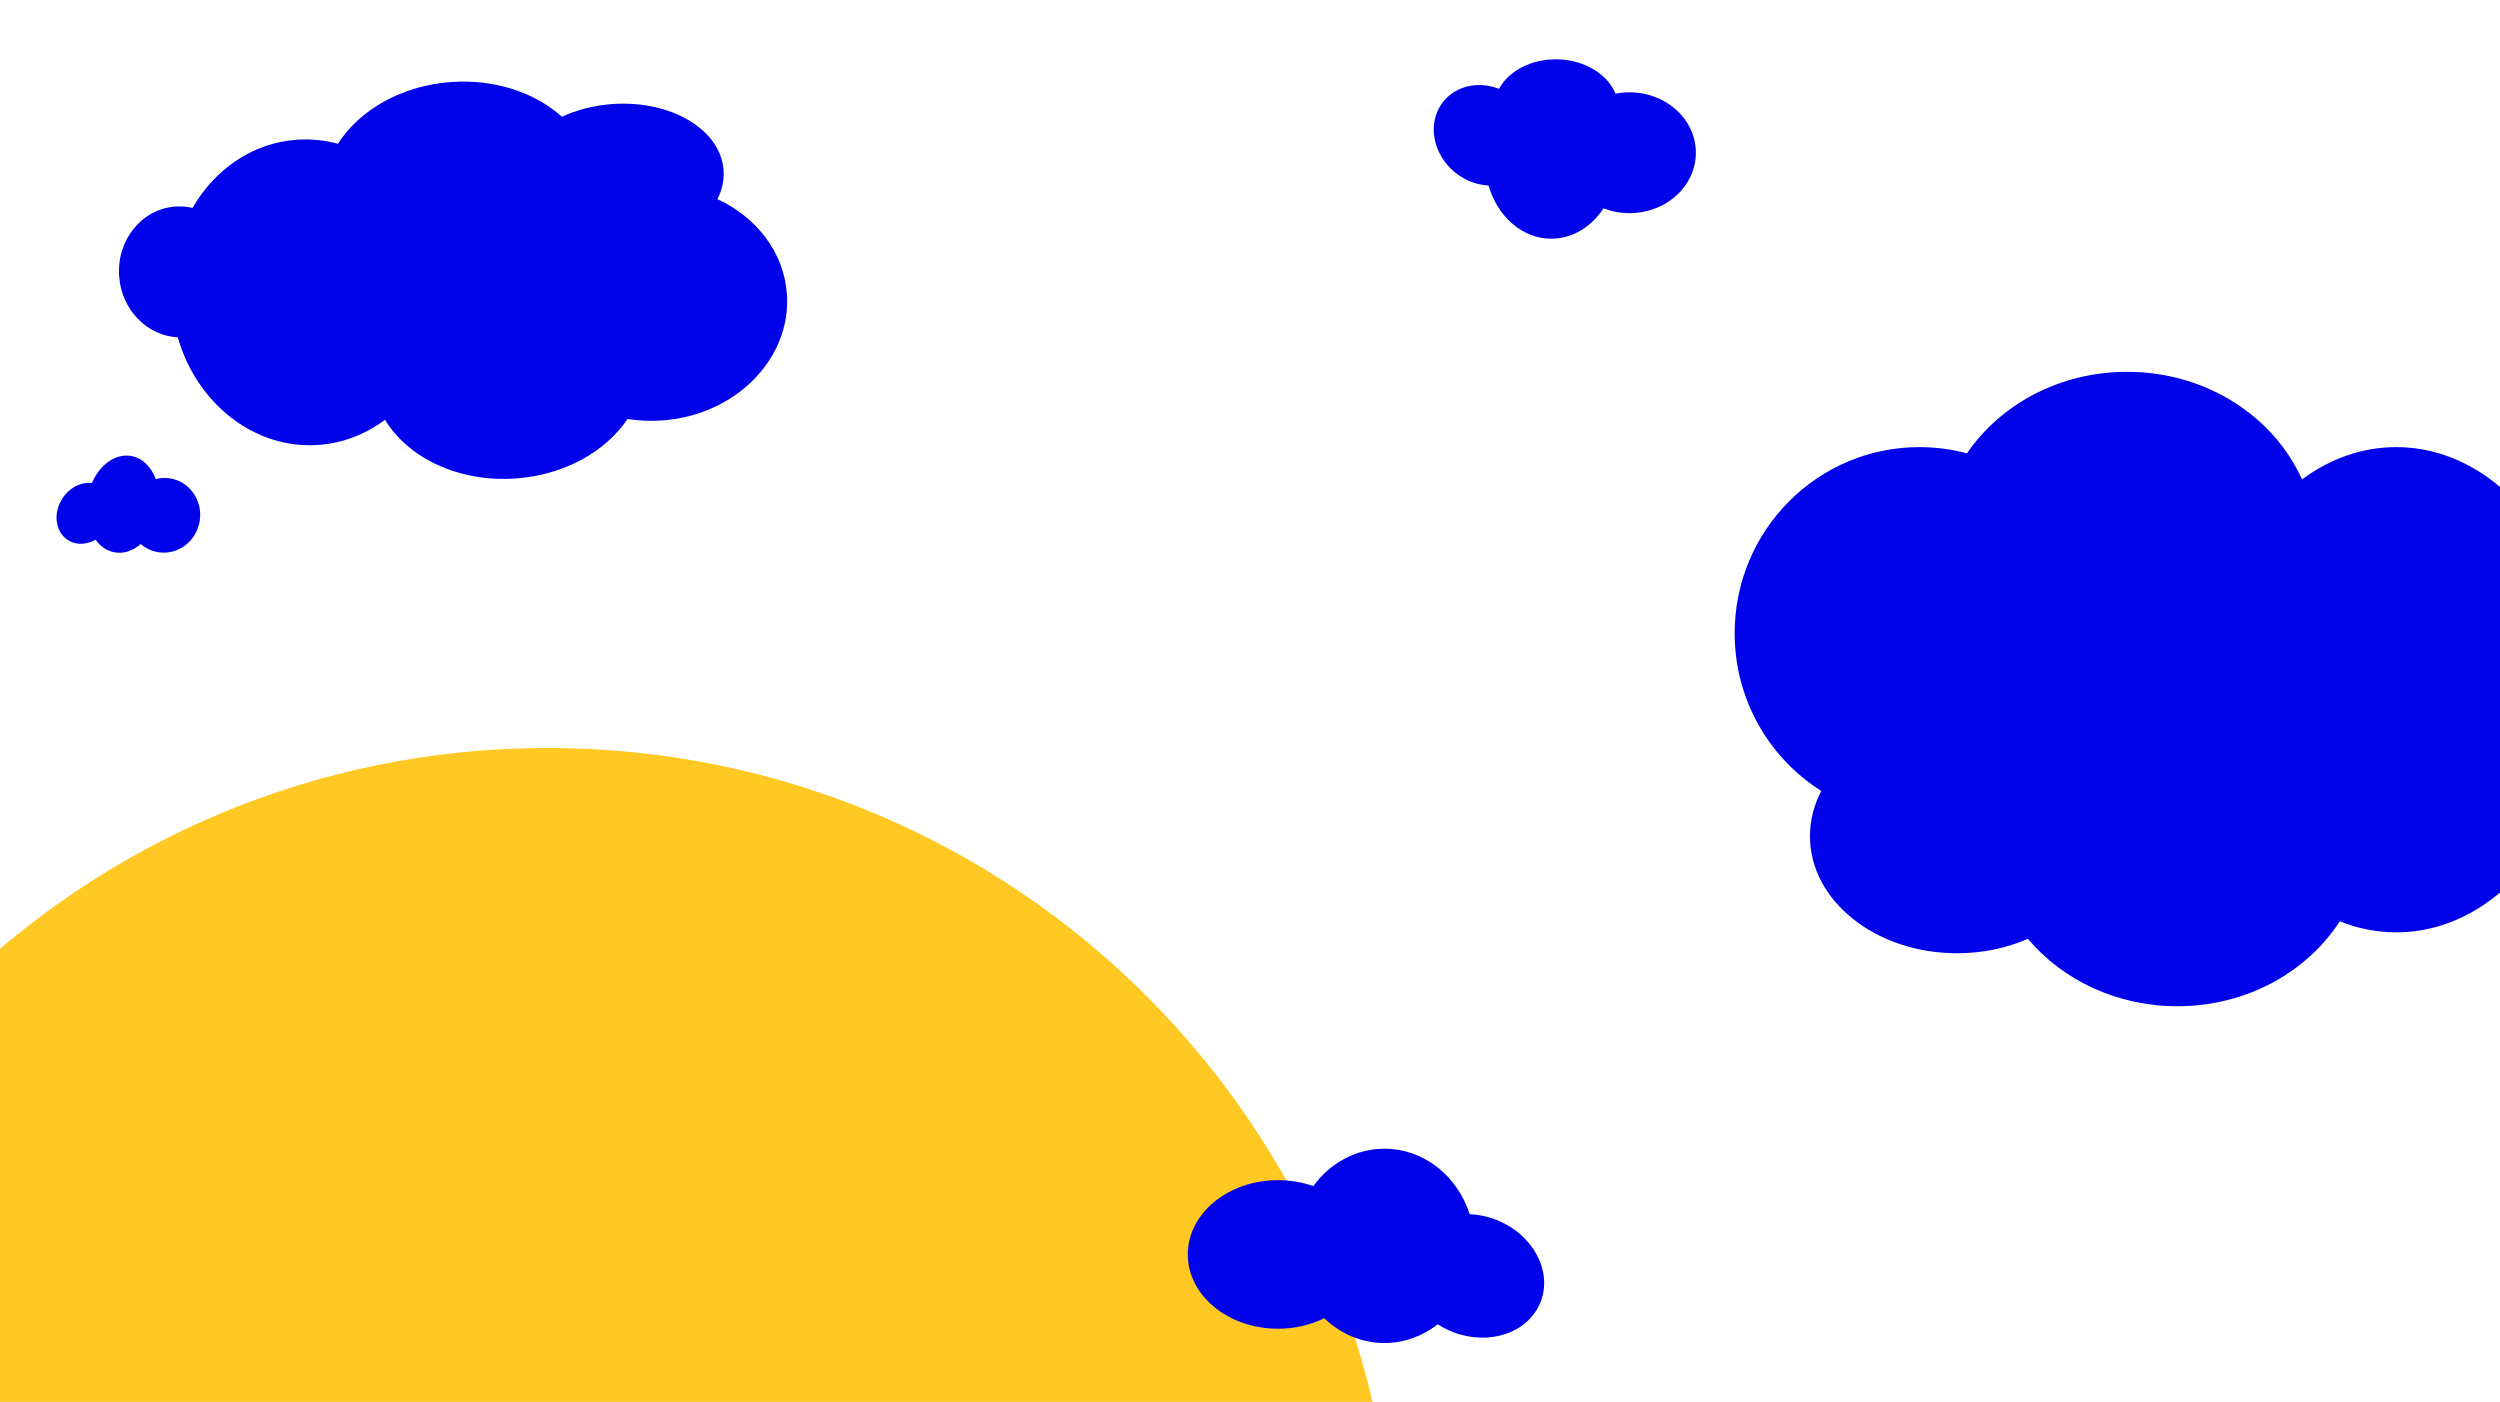
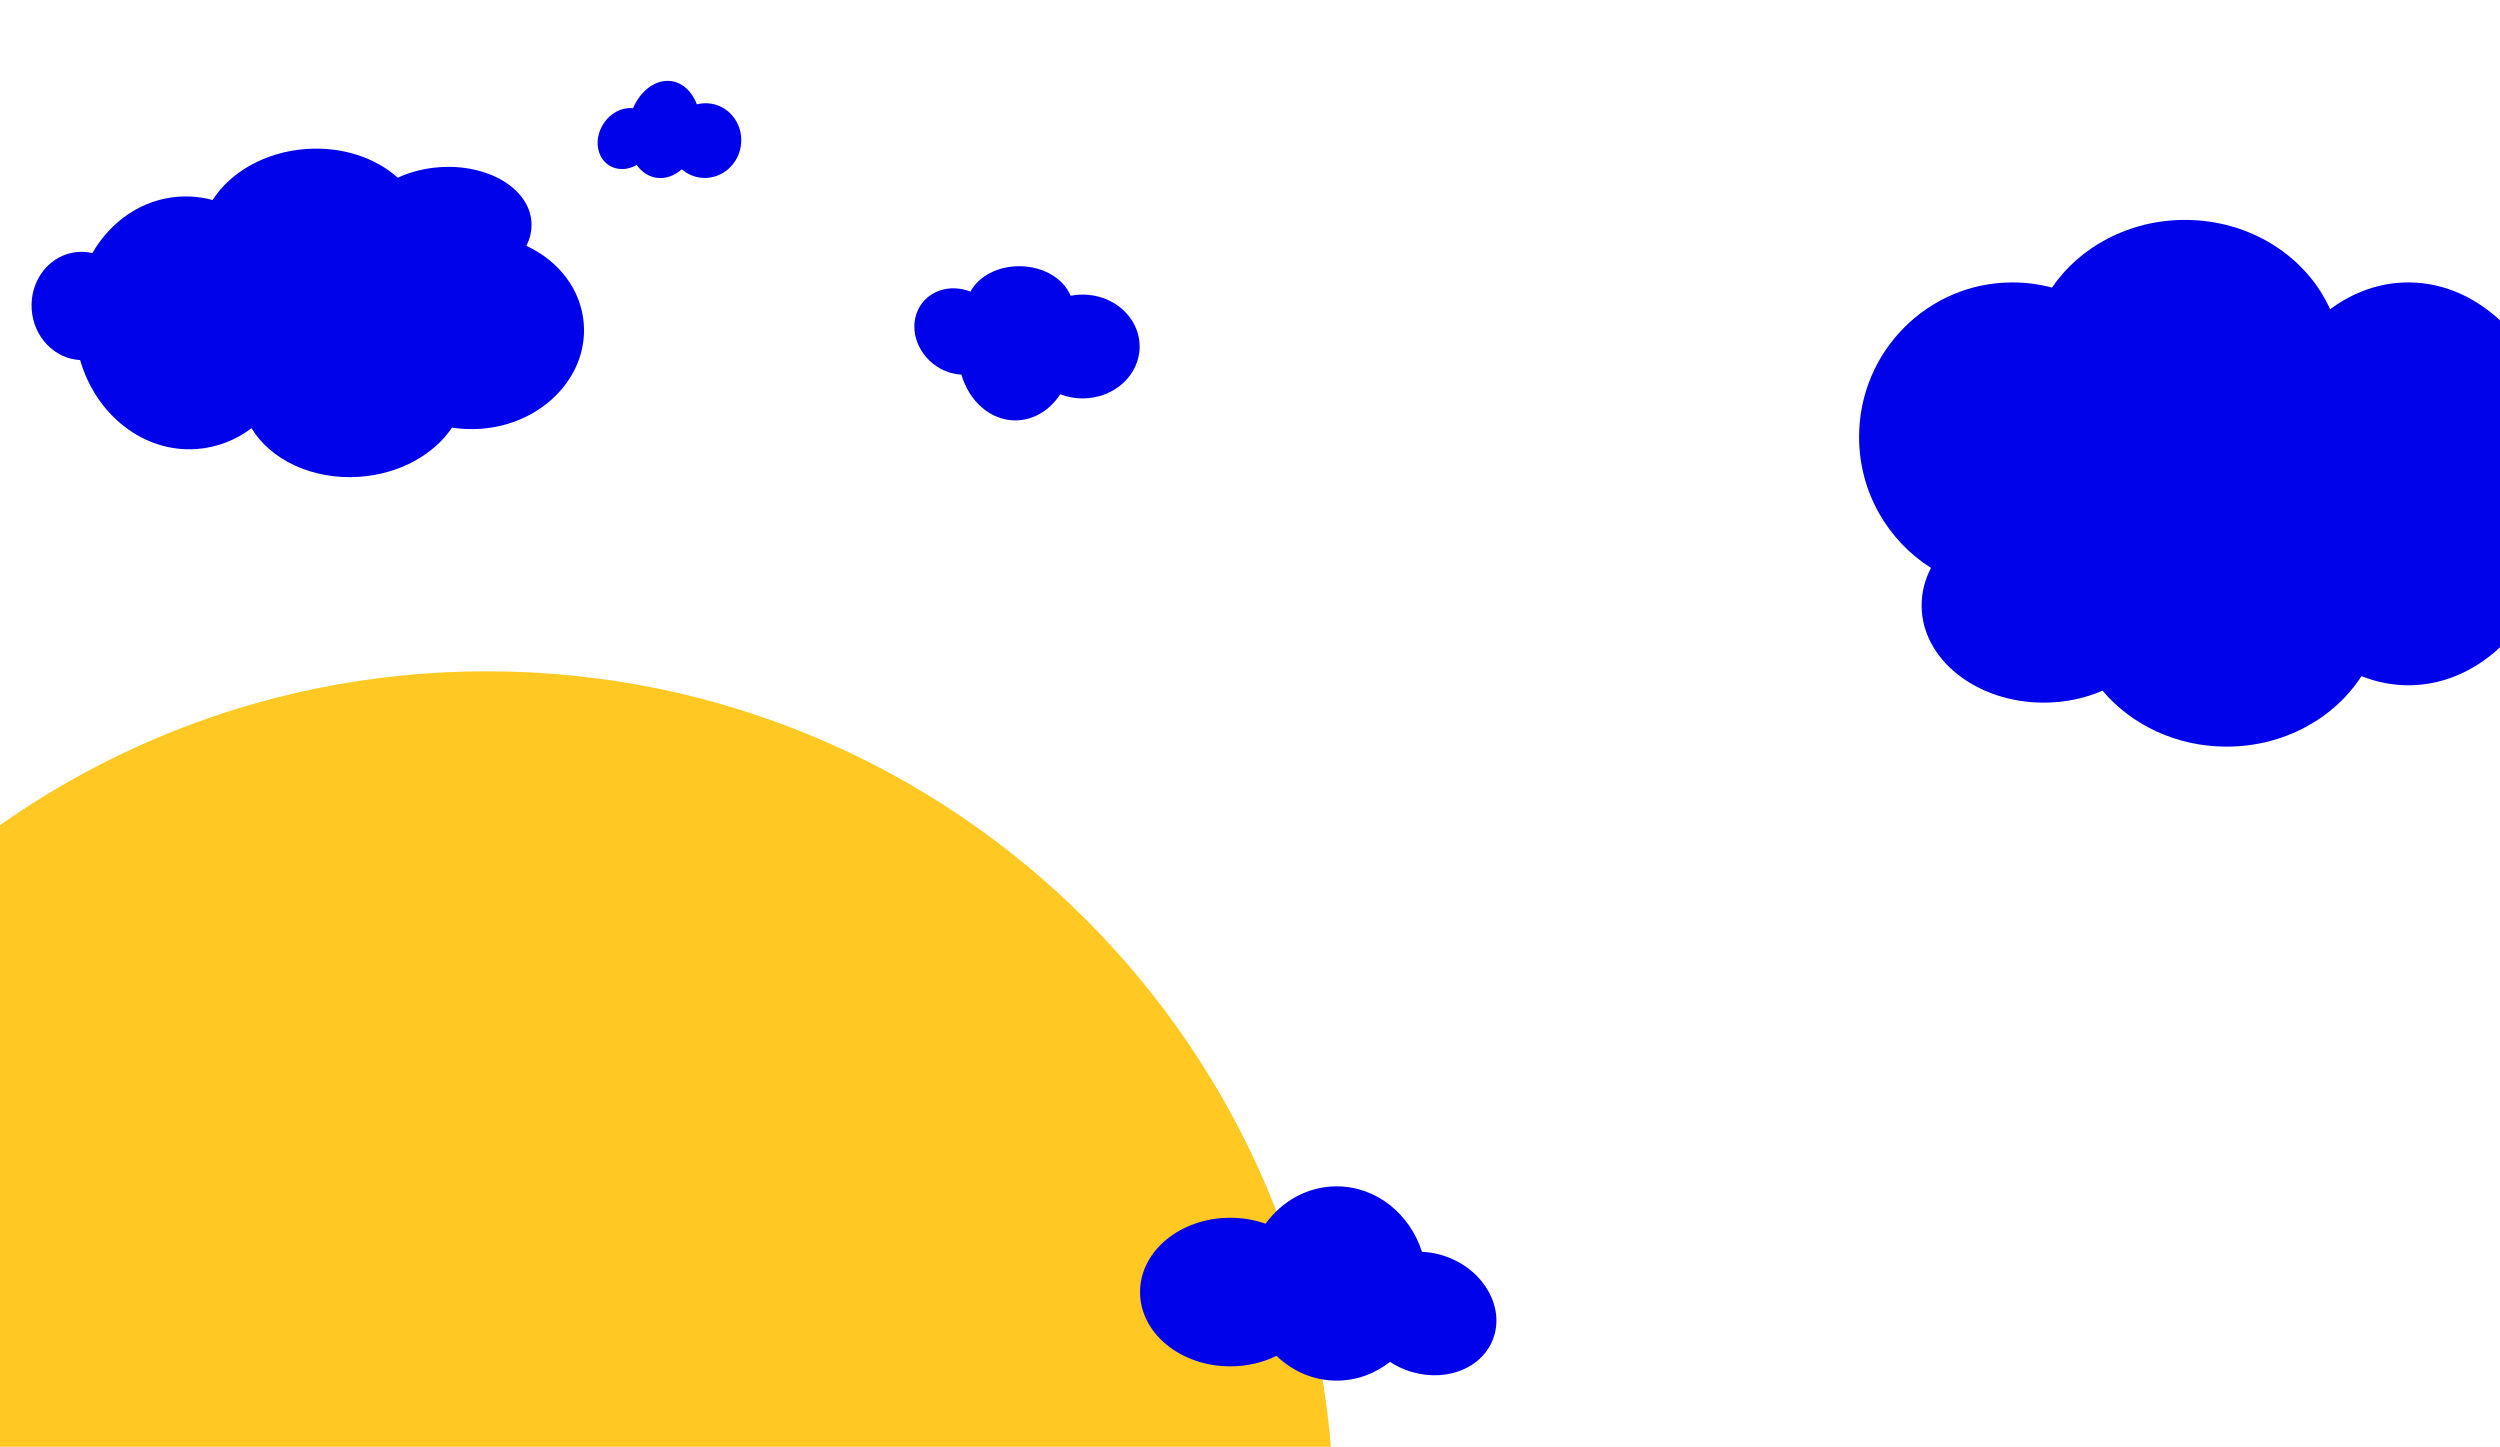
- <svg xmlns="http://www.w3.org/2000/svg" width="1728" height="969" viewBox="0 0 1728 969" fill="none">
+ <svg xmlns="http://www.w3.org/2000/svg" width="1728" height="1000" viewBox="0 0 1728 1000" fill="none">
  <g clip-path="url(#clip0_686_4372)">
-     <rect width="1728" height="969" fill="white" />
-     <circle cx="378.5" cy="1102.5" r="585.5" fill="#FFC823" />
-     <path fill-rule="evenodd" clip-rule="evenodd" d="M1470.3 257C1524.86 257 1571.6 287.736 1591.13 331.39C1610.31 317.176 1632.57 309.043 1656.31 309.043C1717.96 309.043 1769.63 363.9 1783.34 437.675C1812.45 441.687 1835.09 472.102 1835.09 509.026C1835.09 548.681 1808.98 580.827 1776.78 580.827C1771.1 580.827 1765.62 579.829 1760.43 577.967C1736.59 618.351 1698.82 644.435 1656.31 644.435C1642.72 644.435 1629.61 641.769 1617.29 636.82C1594.51 671.967 1552.75 695.514 1505 695.514C1462.96 695.514 1425.56 677.261 1401.67 648.91C1387.15 655.272 1370.47 658.891 1352.72 658.891C1296.57 658.891 1251.04 622.646 1251.04 577.935C1251.04 566.878 1253.83 556.339 1258.87 546.738C1222.9 523.977 1199 483.655 1199 437.707C1199 366.648 1256.17 309.043 1326.7 309.043C1338.07 309.043 1349.08 310.539 1359.57 313.347C1382.66 279.503 1423.62 257 1470.3 257Z" fill="#0002EA" />
-     <path fill-rule="evenodd" clip-rule="evenodd" d="M356.493 330.727C317.181 333.525 282.123 316.589 266.093 290.133C252.907 300.057 237.232 306.314 220.127 307.531C175.703 310.693 136.013 278.839 122.833 233.14C101.672 232.109 84 214.14 82.347 190.915C80.572 165.974 97.945 144.416 121.15 142.764C125.24 142.473 129.237 142.82 133.058 143.725C148.434 117.101 174.481 98.758 205.114 96.578C214.909 95.881 224.474 96.886 233.575 99.367C248.413 76.093 277.454 59.141 311.863 56.692C342.158 54.536 369.926 64.099 388.407 80.707C398.586 75.961 410.445 72.829 423.232 71.919C463.697 69.04 498.123 89.503 500.124 117.625C500.619 124.579 499.085 131.35 495.883 137.647C522.816 150.119 541.847 174.255 543.904 203.155C547.084 247.849 508.464 287.013 457.643 290.629C449.452 291.212 441.445 290.836 433.761 289.608C418.638 312.079 390.13 328.333 356.493 330.727Z" fill="#0002EA" />
-     <path fill-rule="evenodd" clip-rule="evenodd" d="M993.73 915.339C983.414 923.483 970.687 928.292 956.917 928.292C940.932 928.292 926.352 921.811 915.318 911.155C905.968 915.767 895.029 918.418 883.338 918.418C848.91 918.418 821 895.429 821 867.071C821 838.713 848.91 815.724 883.338 815.724C892.013 815.724 900.275 817.184 907.78 819.822C919.19 804.104 936.958 794 956.917 794C984.232 794 1007.44 812.923 1015.87 839.263C1023.3 839.559 1030.96 841.395 1038.27 844.918C1062.68 856.678 1073.91 882.775 1063.36 903.206C1052.82 923.637 1024.49 930.666 1000.08 918.906C997.853 917.831 995.733 916.637 993.73 915.339Z" fill="#0002EA" />
-     <path fill-rule="evenodd" clip-rule="evenodd" d="M66.046 373.028C69.447 377.74 74.07 380.951 79.494 381.84C85.792 382.872 92.063 380.594 97.278 376.013C100.585 378.908 104.679 380.931 109.285 381.686C122.847 383.909 135.714 374.291 138.023 360.203C140.332 346.116 131.209 332.894 117.646 330.671C114.228 330.111 110.855 330.303 107.683 331.128C104.468 322.584 98.291 316.417 90.428 315.129C79.668 313.365 68.983 321.266 63.52 333.806C60.568 333.474 57.4 333.891 54.233 335.169C43.662 339.436 37.112 351.674 39.603 362.505C42.094 373.335 52.683 378.656 63.254 374.39C64.22 374 65.152 373.544 66.046 373.028Z" fill="#0002EA" />
-     <path fill-rule="evenodd" clip-rule="evenodd" d="M1116.65 64.74C1119.77 64.129 1123 63.808 1126.33 63.808C1151.65 63.808 1172.18 82.505 1172.18 105.57C1172.18 128.634 1151.65 147.332 1126.33 147.332C1119.94 147.332 1113.87 146.144 1108.35 143.999C1099.96 156.783 1086.89 165 1072.21 165C1052.12 165 1035.04 149.609 1028.85 128.187C1023.38 127.946 1017.75 126.452 1012.37 123.587C994.42 114.022 986.157 92.797 993.914 76.18C1001.06 60.881 1019.28 54.821 1036.14 61.42C1042.66 49.134 1058.27 40.663 1076.35 41.011C1095.28 41.374 1111.18 51.294 1116.65 64.74Z" fill="#0002EA" />
+     <rect width="1728" height="1000" fill="white" />
+     <circle cx="336.5" cy="1049.5" r="585.5" fill="#FFC823" />
+     <path fill-rule="evenodd" clip-rule="evenodd" d="M1510.25 151.999C1555.54 151.999 1594.35 177.518 1610.57 213.761C1626.49 201.959 1644.97 195.207 1664.68 195.207C1715.86 195.207 1758.76 240.751 1770.14 302.003C1794.32 305.334 1813.11 330.586 1813.11 361.242C1813.11 394.165 1791.44 420.855 1764.7 420.855C1759.99 420.855 1755.43 420.026 1751.13 418.48C1731.33 452.009 1699.97 473.665 1664.68 473.665C1653.39 473.665 1642.51 471.451 1632.28 467.343C1613.37 496.523 1578.7 516.074 1539.05 516.074C1504.15 516.074 1473.1 500.919 1453.27 477.381C1441.21 482.663 1427.36 485.668 1412.63 485.668C1366 485.668 1328.21 455.575 1328.21 418.454C1328.21 409.274 1330.52 400.524 1334.71 392.552C1304.85 373.655 1285 340.178 1285 302.029C1285 243.033 1332.47 195.207 1391.02 195.207C1400.46 195.207 1409.61 196.449 1418.32 198.78C1437.49 170.682 1471.49 151.999 1510.25 151.999Z" fill="#0002EA" />
+     <path fill-rule="evenodd" clip-rule="evenodd" d="M248.574 329.556C216.07 331.869 187.083 317.866 173.829 295.992C162.926 304.198 149.966 309.371 135.823 310.377C99.091 312.991 66.273 286.653 55.376 248.867C37.88 248.014 23.268 233.157 21.902 213.954C20.434 193.332 34.799 175.507 53.985 174.141C57.367 173.901 60.673 174.187 63.832 174.936C76.546 152.923 98.082 137.757 123.41 135.955C131.508 135.379 139.416 136.209 146.941 138.26C159.21 119.016 183.222 104.999 211.673 102.974C236.721 101.192 259.681 109.099 274.962 122.831C283.378 118.907 293.184 116.317 303.756 115.565C337.214 113.184 365.678 130.103 367.333 153.355C367.742 159.106 366.474 164.705 363.826 169.912C386.096 180.224 401.831 200.18 403.531 224.076C406.161 261.03 374.229 293.412 332.208 296.402C325.436 296.884 318.816 296.573 312.462 295.558C299.958 314.137 276.386 327.577 248.574 329.556Z" fill="#0002EA" />
+     <path fill-rule="evenodd" clip-rule="evenodd" d="M960.73 941.339C950.414 949.483 937.687 954.292 923.917 954.292C907.932 954.292 893.352 947.811 882.318 937.155C872.968 941.767 862.029 944.418 850.338 944.418C815.91 944.418 788 921.429 788 893.071C788 864.713 815.91 841.724 850.338 841.724C859.013 841.724 867.275 843.184 874.78 845.822C886.19 830.104 903.958 820 923.917 820C951.232 820 974.444 838.923 982.87 865.263C990.301 865.559 997.963 867.395 1005.27 870.918C1029.68 882.678 1040.91 908.775 1030.36 929.206C1019.82 949.637 991.486 956.666 967.082 944.906C964.853 943.831 962.733 942.637 960.73 941.339Z" fill="#0002EA" />
+     <path fill-rule="evenodd" clip-rule="evenodd" d="M440.047 114.028C443.447 118.74 448.07 121.951 453.494 122.84C459.792 123.872 466.063 121.594 471.277 117.013C474.585 119.908 478.679 121.931 483.285 122.686C496.847 124.909 509.714 115.291 512.023 101.204C514.332 87.116 505.209 73.894 491.646 71.671C488.228 71.111 484.855 71.303 481.683 72.129C478.468 63.584 472.291 57.417 464.428 56.129C453.668 54.365 442.983 62.266 437.519 74.807C434.568 74.474 431.4 74.892 428.233 76.17C417.662 80.436 411.112 92.675 413.603 103.505C416.094 114.335 426.683 119.657 437.254 115.39C438.22 115 439.152 114.544 440.047 114.028Z" fill="#0002EA" />
+     <path fill-rule="evenodd" clip-rule="evenodd" d="M739.997 204.404C742.679 203.879 745.462 203.603 748.316 203.603C770.082 203.603 787.726 219.674 787.726 239.499C787.726 259.323 770.082 275.394 748.316 275.394C742.832 275.394 737.609 274.374 732.864 272.53C725.651 283.518 714.418 290.581 701.8 290.581C684.532 290.581 669.857 277.352 664.53 258.939C659.833 258.732 654.989 257.448 650.367 254.986C634.94 246.764 627.837 228.521 634.505 214.238C640.643 201.088 656.311 195.879 670.798 201.551C676.401 190.991 689.821 183.71 705.36 184.008C721.63 184.321 735.299 192.847 739.997 204.404Z" fill="#0002EA" />
  </g>
  <defs>
    <clipPath id="clip0_686_4372">
-       <rect width="1728" height="969" fill="white" />
+       <rect width="1728" height="1000" fill="white" />
    </clipPath>
  </defs>
</svg>
